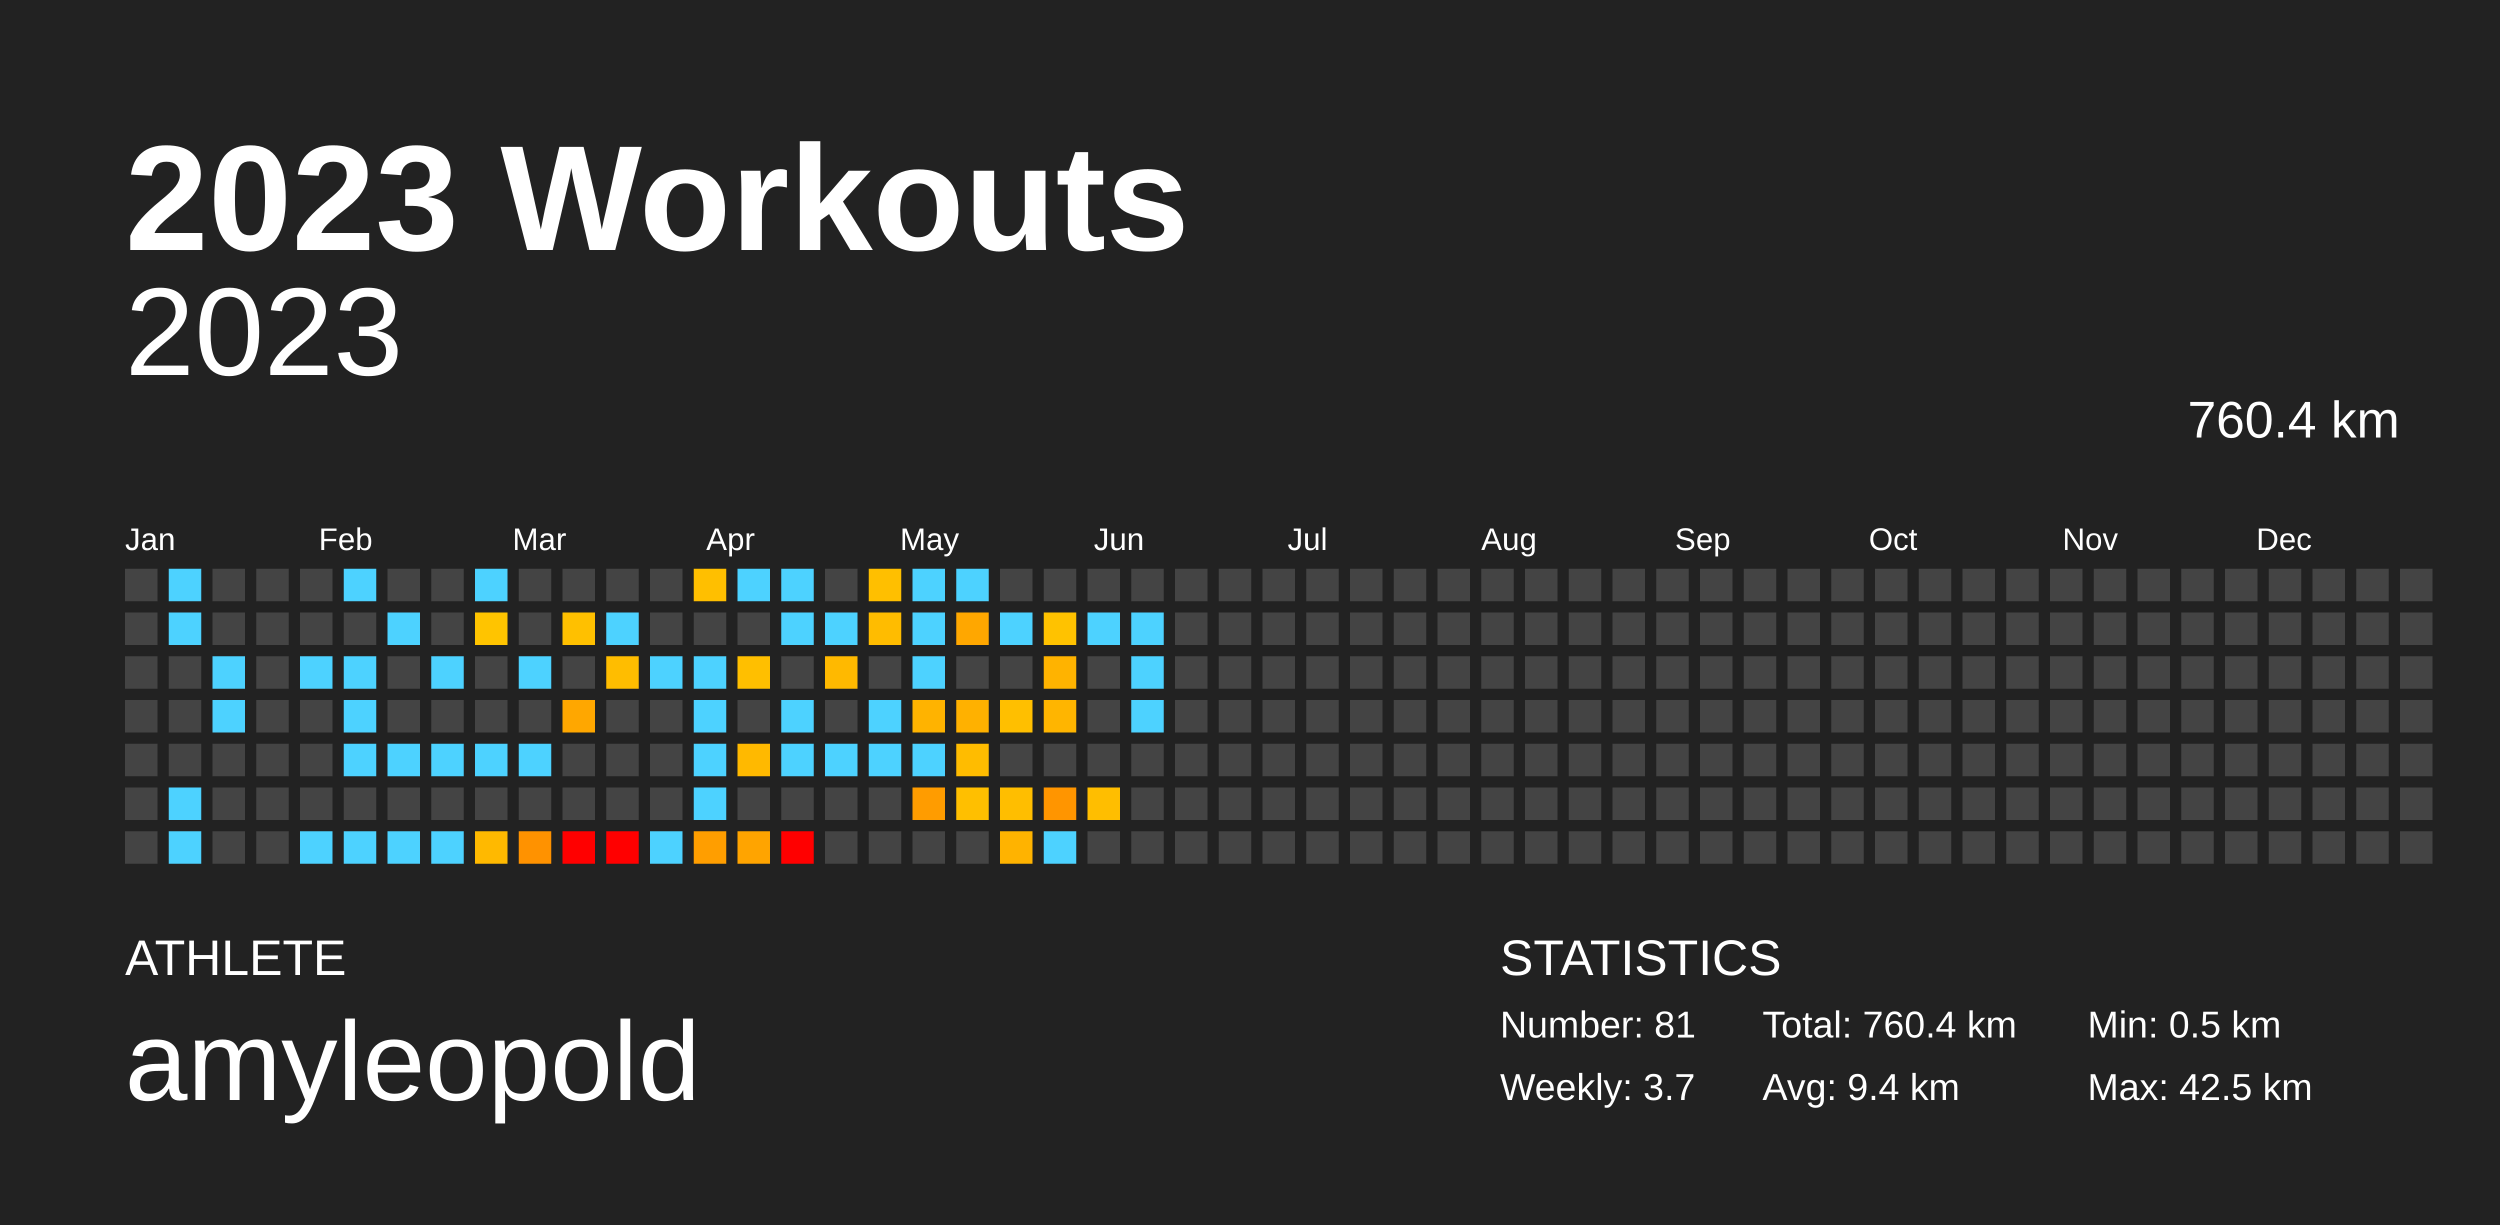
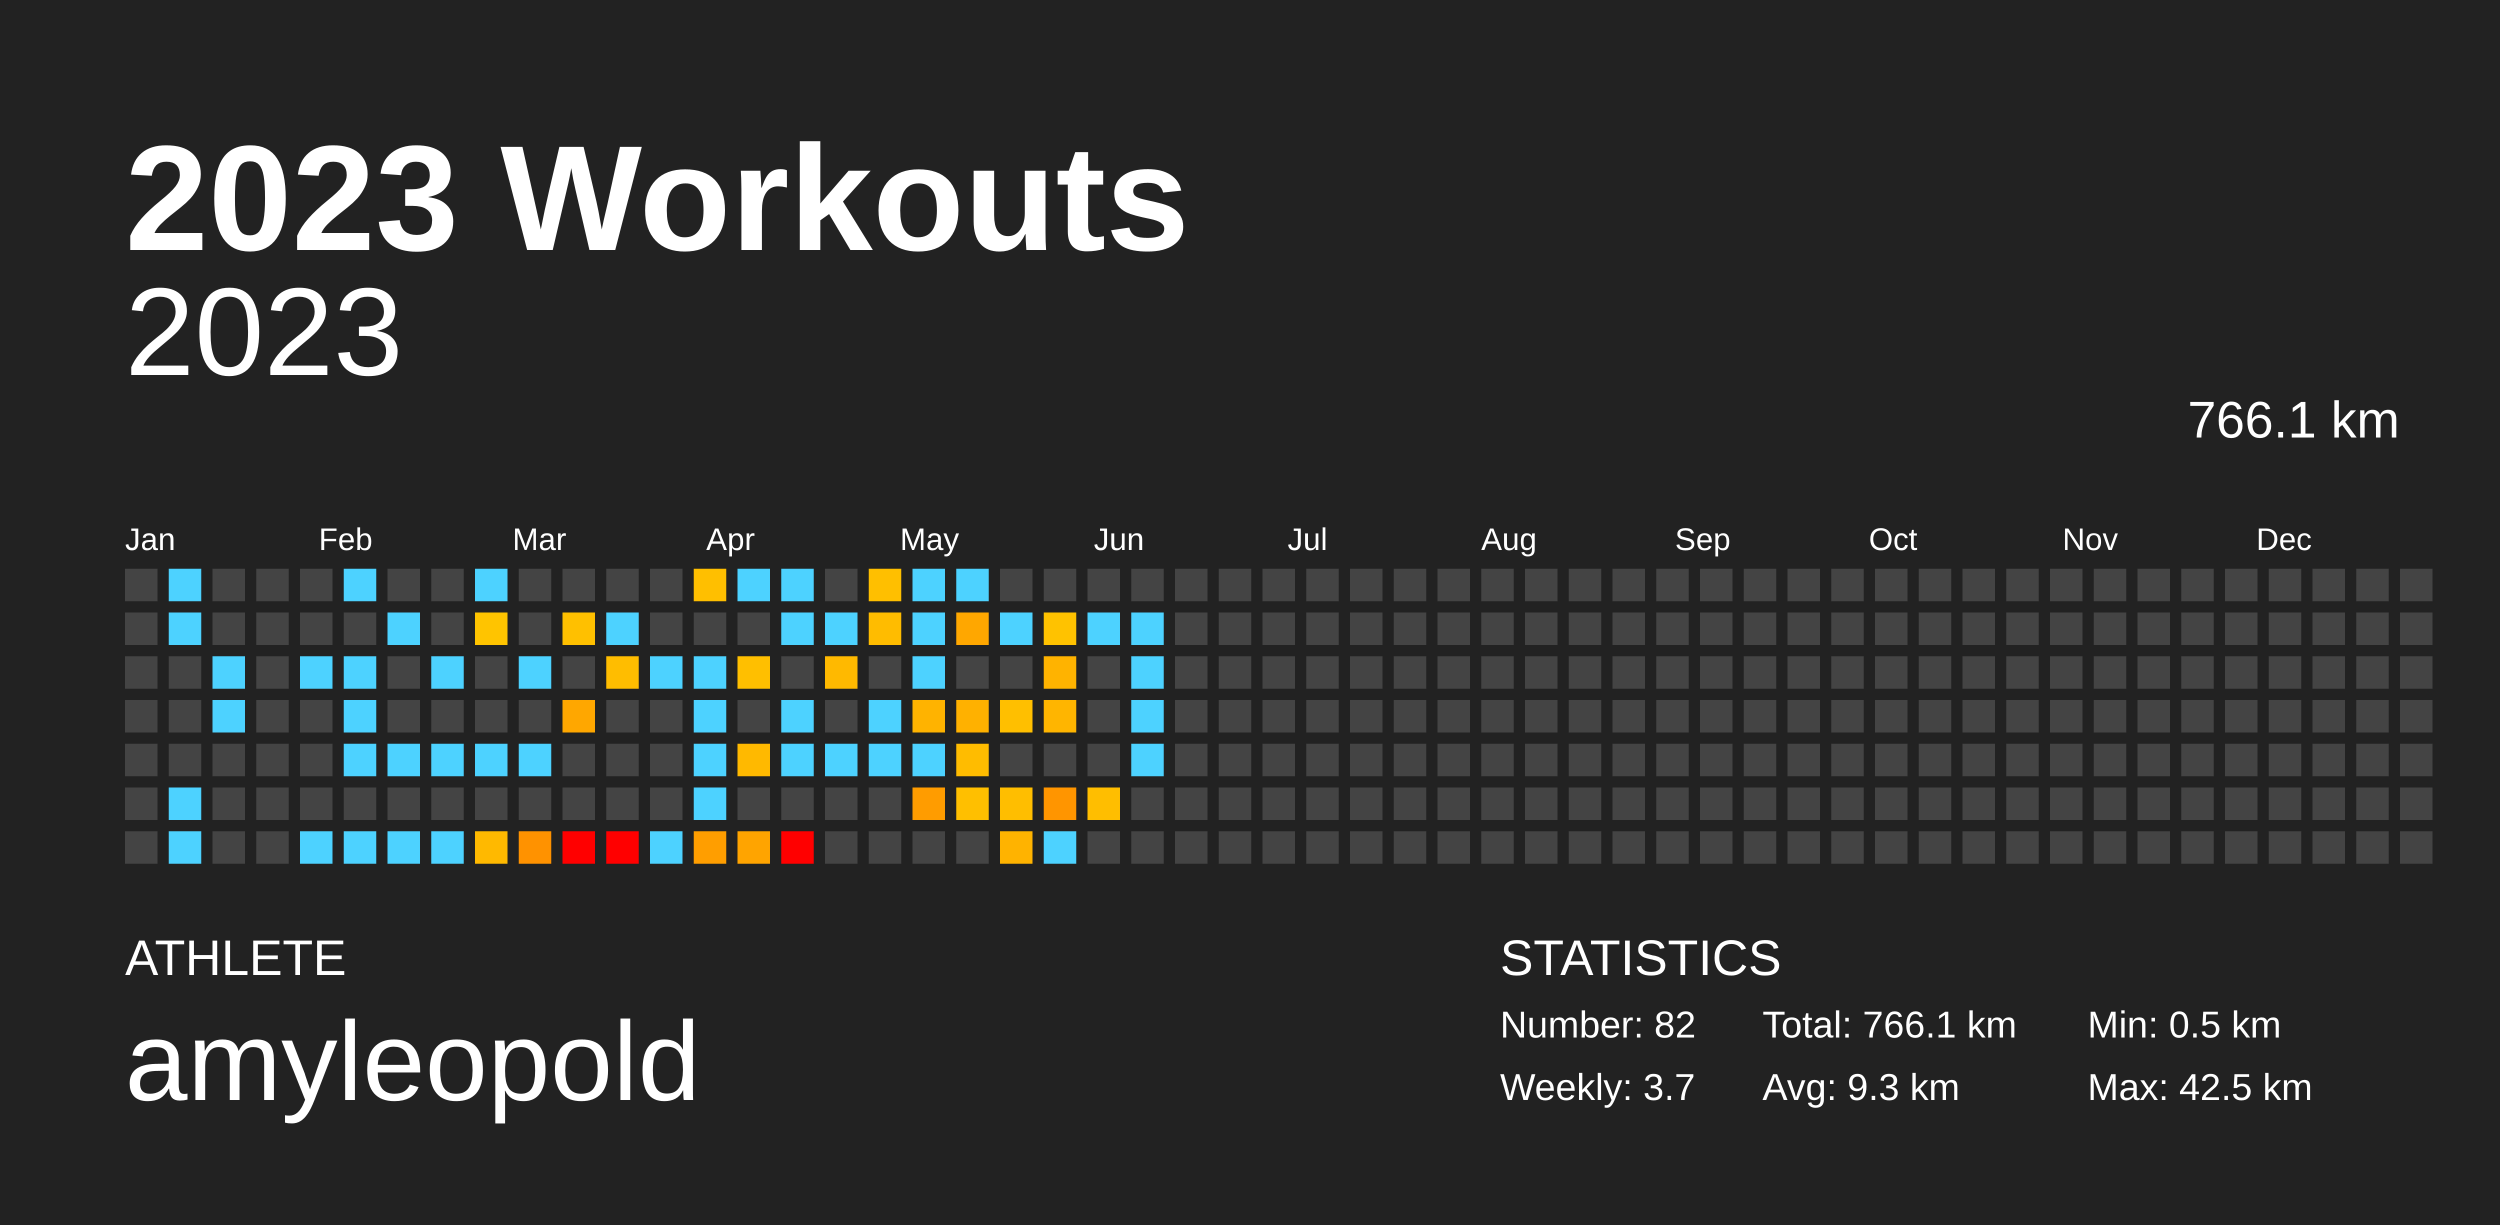
<svg xmlns="http://www.w3.org/2000/svg" baseProfile="full" height="98mm" version="1.1" viewBox="0,0,200,98" width="200mm">
  <defs />
  <rect fill="#222222" height="98" width="200" x="0" y="0" />
  <text fill="#FFFFFF" style="font-size:12px; font-family:Arial; font-weight:bold;" x="10" y="20">2023 Workouts</text>
  <text fill="#FFFFFF" style="font-size:4px; font-family:Arial" x="10" y="78">ATHLETE</text>
  <text fill="#FFFFFF" style="font-size:9px; font-family:Arial" x="10" y="88">amyleopold</text>
  <text fill="#FFFFFF" style="font-size:4px; font-family:Arial" x="120" y="78">STATISTICS</text>
-   <text fill="#FFFFFF" style="font-size:3px; font-family:Arial" x="120" y="83">Number: 81</text>
+   <text fill="#FFFFFF" style="font-size:3px; font-family:Arial" x="120" y="83">Number: 82</text>
  <text fill="#FFFFFF" style="font-size:3px; font-family:Arial" x="120" y="88">Weekly: 3.7</text>
-   <text fill="#FFFFFF" style="font-size:3px; font-family:Arial" x="141" y="83">Total: 760.4 km</text>
-   <text fill="#FFFFFF" style="font-size:3px; font-family:Arial" x="141" y="88">Avg: 9.4 km</text>
+   <text fill="#FFFFFF" style="font-size:3px; font-family:Arial" x="141" y="83">Total: 766.1 km</text>
+   <text fill="#FFFFFF" style="font-size:3px; font-family:Arial" x="141" y="88">Avg: 9.3 km</text>
  <text fill="#FFFFFF" style="font-size:3px; font-family:Arial" x="167" y="83">Min: 0.5 km</text>
  <text fill="#FFFFFF" style="font-size:3px; font-family:Arial" x="167" y="88">Max: 42.5 km</text>
  <text alignment-baseline="hanging" fill="#FFFFFF" style="font-size:10.0px; font-family:Arial;" x="10" y="30">2023</text>
-   <text alignment-baseline="hanging" fill="#FFFFFF" style="font-size:4.125px; font-family:Arial;" x="175" y="35">760.4 km</text>
+   <text alignment-baseline="hanging" fill="#FFFFFF" style="font-size:4.125px; font-family:Arial;" x="175" y="35">766.1 km</text>
  <text fill="#FFFFFF" style="font-size:2.5px; font-family:Arial" x="10.0" y="44">Jan</text>
  <text fill="#FFFFFF" style="font-size:2.5px; font-family:Arial" x="25.5" y="44">Feb</text>
  <text fill="#FFFFFF" style="font-size:2.5px; font-family:Arial" x="41.0" y="44">Mar</text>
  <text fill="#FFFFFF" style="font-size:2.5px; font-family:Arial" x="56.5" y="44">Apr</text>
  <text fill="#FFFFFF" style="font-size:2.5px; font-family:Arial" x="72.0" y="44">May</text>
  <text fill="#FFFFFF" style="font-size:2.5px; font-family:Arial" x="87.5" y="44">Jun</text>
  <text fill="#FFFFFF" style="font-size:2.5px; font-family:Arial" x="103.0" y="44">Jul</text>
  <text fill="#FFFFFF" style="font-size:2.5px; font-family:Arial" x="118.5" y="44">Aug</text>
  <text fill="#FFFFFF" style="font-size:2.5px; font-family:Arial" x="134.0" y="44">Sep</text>
  <text fill="#FFFFFF" style="font-size:2.5px; font-family:Arial" x="149.5" y="44">Oct</text>
  <text fill="#FFFFFF" style="font-size:2.5px; font-family:Arial" x="165.0" y="44">Nov</text>
  <text fill="#FFFFFF" style="font-size:2.5px; font-family:Arial" x="180.5" y="44">Dec</text>
  <rect fill="#444444" height="2.6" width="2.6" x="10.0" y="45.5" />
  <rect fill="#444444" height="2.6" width="2.6" x="10.0" y="49.0" />
  <rect fill="#444444" height="2.6" width="2.6" x="10.0" y="52.5" />
  <rect fill="#444444" height="2.6" width="2.6" x="10.0" y="56.0" />
  <rect fill="#444444" height="2.6" width="2.6" x="10.0" y="59.5" />
  <rect fill="#444444" height="2.6" width="2.6" x="10.0" y="63.0" />
  <rect fill="#444444" height="2.6" width="2.6" x="10.0" y="66.5" />
  <rect fill="#4dd2ff" height="2.6" width="2.6" x="13.5" y="45.5" />
  <rect fill="#4dd2ff" height="2.6" width="2.6" x="13.5" y="49.0" />
  <rect fill="#444444" height="2.6" width="2.6" x="13.5" y="52.5" />
  <rect fill="#444444" height="2.6" width="2.6" x="13.5" y="56.0" />
  <rect fill="#444444" height="2.6" width="2.6" x="13.5" y="59.5" />
  <rect fill="#4dd2ff" height="2.6" width="2.6" x="13.5" y="63.0" />
  <rect fill="#4dd2ff" height="2.6" width="2.6" x="13.5" y="66.5" />
  <rect fill="#444444" height="2.6" width="2.6" x="17.0" y="45.5" />
  <rect fill="#444444" height="2.6" width="2.6" x="17.0" y="49.0" />
  <rect fill="#4dd2ff" height="2.6" width="2.6" x="17.0" y="52.5" />
  <rect fill="#4dd2ff" height="2.6" width="2.6" x="17.0" y="56.0" />
  <rect fill="#444444" height="2.6" width="2.6" x="17.0" y="59.5" />
  <rect fill="#444444" height="2.6" width="2.6" x="17.0" y="63.0" />
  <rect fill="#444444" height="2.6" width="2.6" x="17.0" y="66.5" />
  <rect fill="#444444" height="2.6" width="2.6" x="20.5" y="45.5" />
  <rect fill="#444444" height="2.6" width="2.6" x="20.5" y="49.0" />
  <rect fill="#444444" height="2.6" width="2.6" x="20.5" y="52.5" />
  <rect fill="#444444" height="2.6" width="2.6" x="20.5" y="56.0" />
  <rect fill="#444444" height="2.6" width="2.6" x="20.5" y="59.5" />
  <rect fill="#444444" height="2.6" width="2.6" x="20.5" y="63.0" />
  <rect fill="#444444" height="2.6" width="2.6" x="20.5" y="66.5" />
  <rect fill="#444444" height="2.6" width="2.6" x="24.0" y="45.5" />
  <rect fill="#444444" height="2.6" width="2.6" x="24.0" y="49.0" />
  <rect fill="#4dd2ff" height="2.6" width="2.6" x="24.0" y="52.5" />
  <rect fill="#444444" height="2.6" width="2.6" x="24.0" y="56.0" />
  <rect fill="#444444" height="2.6" width="2.6" x="24.0" y="59.5" />
  <rect fill="#444444" height="2.6" width="2.6" x="24.0" y="63.0" />
  <rect fill="#4dd2ff" height="2.6" width="2.6" x="24.0" y="66.5" />
  <rect fill="#4dd2ff" height="2.6" width="2.6" x="27.5" y="45.5" />
  <rect fill="#444444" height="2.6" width="2.6" x="27.5" y="49.0" />
  <rect fill="#4dd2ff" height="2.6" width="2.6" x="27.5" y="52.5" />
  <rect fill="#4dd2ff" height="2.6" width="2.6" x="27.5" y="56.0" />
  <rect fill="#4dd2ff" height="2.6" width="2.6" x="27.5" y="59.5" />
  <rect fill="#444444" height="2.6" width="2.6" x="27.5" y="63.0" />
  <rect fill="#4dd2ff" height="2.6" width="2.6" x="27.5" y="66.5" />
  <rect fill="#444444" height="2.6" width="2.6" x="31.0" y="45.5" />
  <rect fill="#4dd2ff" height="2.6" width="2.6" x="31.0" y="49.0" />
  <rect fill="#444444" height="2.6" width="2.6" x="31.0" y="52.5" />
  <rect fill="#444444" height="2.6" width="2.6" x="31.0" y="56.0" />
  <rect fill="#4dd2ff" height="2.6" width="2.6" x="31.0" y="59.5" />
  <rect fill="#444444" height="2.6" width="2.6" x="31.0" y="63.0" />
  <rect fill="#4dd2ff" height="2.6" width="2.6" x="31.0" y="66.5" />
  <rect fill="#444444" height="2.6" width="2.6" x="34.5" y="45.5" />
  <rect fill="#444444" height="2.6" width="2.6" x="34.5" y="49.0" />
  <rect fill="#4dd2ff" height="2.6" width="2.6" x="34.5" y="52.5" />
  <rect fill="#444444" height="2.6" width="2.6" x="34.5" y="56.0" />
  <rect fill="#4dd2ff" height="2.6" width="2.6" x="34.5" y="59.5" />
  <rect fill="#444444" height="2.6" width="2.6" x="34.5" y="63.0" />
  <rect fill="#4dd2ff" height="2.6" width="2.6" x="34.5" y="66.5" />
  <rect fill="#4dd2ff" height="2.6" width="2.6" x="38.0" y="45.5" />
  <rect fill="#ffc400" height="2.6" width="2.6" x="38.0" y="49.0" />
  <rect fill="#444444" height="2.6" width="2.6" x="38.0" y="52.5" />
  <rect fill="#444444" height="2.6" width="2.6" x="38.0" y="56.0" />
  <rect fill="#4dd2ff" height="2.6" width="2.6" x="38.0" y="59.5" />
  <rect fill="#444444" height="2.6" width="2.6" x="38.0" y="63.0" />
  <rect fill="#ffb900" height="2.6" width="2.6" x="38.0" y="66.5" />
  <rect fill="#444444" height="2.6" width="2.6" x="41.5" y="45.5" />
  <rect fill="#444444" height="2.6" width="2.6" x="41.5" y="49.0" />
  <rect fill="#4dd2ff" height="2.6" width="2.6" x="41.5" y="52.5" />
  <rect fill="#444444" height="2.6" width="2.6" x="41.5" y="56.0" />
  <rect fill="#4dd2ff" height="2.6" width="2.6" x="41.5" y="59.5" />
  <rect fill="#444444" height="2.6" width="2.6" x="41.5" y="63.0" />
  <rect fill="#ff9200" height="2.6" width="2.6" x="41.5" y="66.5" />
  <rect fill="#444444" height="2.6" width="2.6" x="45.0" y="45.5" />
  <rect fill="#ffc000" height="2.6" width="2.6" x="45.0" y="49.0" />
  <rect fill="#444444" height="2.6" width="2.6" x="45.0" y="52.5" />
  <rect fill="#ffa700" height="2.6" width="2.6" x="45.0" y="56.0" />
  <rect fill="#444444" height="2.6" width="2.6" x="45.0" y="59.5" />
  <rect fill="#444444" height="2.6" width="2.6" x="45.0" y="63.0" />
  <rect fill="red" height="2.6" width="2.6" x="45.0" y="66.5" />
  <rect fill="#444444" height="2.6" width="2.6" x="48.5" y="45.5" />
  <rect fill="#4dd2ff" height="2.6" width="2.6" x="48.5" y="49.0" />
  <rect fill="#ffbd00" height="2.6" width="2.6" x="48.5" y="52.5" />
  <rect fill="#444444" height="2.6" width="2.6" x="48.5" y="56.0" />
  <rect fill="#444444" height="2.6" width="2.6" x="48.5" y="59.5" />
  <rect fill="#444444" height="2.6" width="2.6" x="48.5" y="63.0" />
  <rect fill="red" height="2.6" width="2.6" x="48.5" y="66.5" />
  <rect fill="#444444" height="2.6" width="2.6" x="52.0" y="45.5" />
  <rect fill="#444444" height="2.6" width="2.6" x="52.0" y="49.0" />
  <rect fill="#4dd2ff" height="2.6" width="2.6" x="52.0" y="52.5" />
  <rect fill="#444444" height="2.6" width="2.6" x="52.0" y="56.0" />
  <rect fill="#444444" height="2.6" width="2.6" x="52.0" y="59.5" />
  <rect fill="#444444" height="2.6" width="2.6" x="52.0" y="63.0" />
  <rect fill="#4dd2ff" height="2.6" width="2.6" x="52.0" y="66.5" />
  <rect fill="#ffbf00" height="2.6" width="2.6" x="55.5" y="45.5" />
  <rect fill="#444444" height="2.6" width="2.6" x="55.5" y="49.0" />
  <rect fill="#4dd2ff" height="2.6" width="2.6" x="55.5" y="52.5" />
  <rect fill="#4dd2ff" height="2.6" width="2.6" x="55.5" y="56.0" />
  <rect fill="#4dd2ff" height="2.6" width="2.6" x="55.5" y="59.5" />
  <rect fill="#4dd2ff" height="2.6" width="2.6" x="55.5" y="63.0" />
  <rect fill="#ff9e00" height="2.6" width="2.6" x="55.5" y="66.5" />
  <rect fill="#4dd2ff" height="2.6" width="2.6" x="59.0" y="45.5" />
  <rect fill="#444444" height="2.6" width="2.6" x="59.0" y="49.0" />
  <rect fill="#ffbf00" height="2.6" width="2.6" x="59.0" y="52.5" />
  <rect fill="#444444" height="2.6" width="2.6" x="59.0" y="56.0" />
  <rect fill="#ffb900" height="2.6" width="2.6" x="59.0" y="59.5" />
  <rect fill="#444444" height="2.6" width="2.6" x="59.0" y="63.0" />
  <rect fill="#ffa400" height="2.6" width="2.6" x="59.0" y="66.5" />
  <rect fill="#4dd2ff" height="2.6" width="2.6" x="62.5" y="45.5" />
  <rect fill="#4dd2ff" height="2.6" width="2.6" x="62.5" y="49.0" />
  <rect fill="#444444" height="2.6" width="2.6" x="62.5" y="52.5" />
  <rect fill="#4dd2ff" height="2.6" width="2.6" x="62.5" y="56.0" />
  <rect fill="#4dd2ff" height="2.6" width="2.6" x="62.5" y="59.5" />
  <rect fill="#444444" height="2.6" width="2.6" x="62.5" y="63.0" />
  <rect fill="red" height="2.6" width="2.6" x="62.5" y="66.5" />
  <rect fill="#444444" height="2.6" width="2.6" x="66.0" y="45.5" />
  <rect fill="#4dd2ff" height="2.6" width="2.6" x="66.0" y="49.0" />
  <rect fill="#ffb900" height="2.6" width="2.6" x="66.0" y="52.5" />
  <rect fill="#444444" height="2.6" width="2.6" x="66.0" y="56.0" />
  <rect fill="#4dd2ff" height="2.6" width="2.6" x="66.0" y="59.5" />
  <rect fill="#444444" height="2.6" width="2.6" x="66.0" y="63.0" />
  <rect fill="#444444" height="2.6" width="2.6" x="66.0" y="66.5" />
  <rect fill="#ffbf00" height="2.6" width="2.6" x="69.5" y="45.5" />
  <rect fill="#ffbc00" height="2.6" width="2.6" x="69.5" y="49.0" />
  <rect fill="#444444" height="2.6" width="2.6" x="69.5" y="52.5" />
  <rect fill="#4dd2ff" height="2.6" width="2.6" x="69.5" y="56.0" />
  <rect fill="#4dd2ff" height="2.6" width="2.6" x="69.5" y="59.5" />
  <rect fill="#444444" height="2.6" width="2.6" x="69.5" y="63.0" />
  <rect fill="#444444" height="2.6" width="2.6" x="69.5" y="66.5" />
  <rect fill="#4dd2ff" height="2.6" width="2.6" x="73.0" y="45.5" />
  <rect fill="#4dd2ff" height="2.6" width="2.6" x="73.0" y="49.0" />
  <rect fill="#4dd2ff" height="2.6" width="2.6" x="73.0" y="52.5" />
  <rect fill="#ffb300" height="2.6" width="2.6" x="73.0" y="56.0" />
  <rect fill="#4dd2ff" height="2.6" width="2.6" x="73.0" y="59.5" />
  <rect fill="#ff9c00" height="2.6" width="2.6" x="73.0" y="63.0" />
  <rect fill="#444444" height="2.6" width="2.6" x="73.0" y="66.5" />
  <rect fill="#4dd2ff" height="2.6" width="2.6" x="76.5" y="45.5" />
  <rect fill="#ffa700" height="2.6" width="2.6" x="76.5" y="49.0" />
  <rect fill="#444444" height="2.6" width="2.6" x="76.5" y="52.5" />
  <rect fill="#ffb100" height="2.6" width="2.6" x="76.5" y="56.0" />
  <rect fill="#ffbc00" height="2.6" width="2.6" x="76.5" y="59.5" />
  <rect fill="#ffbf00" height="2.6" width="2.6" x="76.5" y="63.0" />
  <rect fill="#444444" height="2.6" width="2.6" x="76.5" y="66.5" />
  <rect fill="#444444" height="2.6" width="2.6" x="80.0" y="45.5" />
  <rect fill="#4dd2ff" height="2.6" width="2.6" x="80.0" y="49.0" />
  <rect fill="#444444" height="2.6" width="2.6" x="80.0" y="52.5" />
  <rect fill="#ffbf00" height="2.6" width="2.6" x="80.0" y="56.0" />
  <rect fill="#444444" height="2.6" width="2.6" x="80.0" y="59.5" />
  <rect fill="#ffbe00" height="2.6" width="2.6" x="80.0" y="63.0" />
  <rect fill="#ffb300" height="2.6" width="2.6" x="80.0" y="66.5" />
  <rect fill="#444444" height="2.6" width="2.6" x="83.5" y="45.5" />
  <rect fill="#ffc200" height="2.6" width="2.6" x="83.5" y="49.0" />
  <rect fill="#ffb300" height="2.6" width="2.6" x="83.5" y="52.5" />
  <rect fill="#ffb500" height="2.6" width="2.6" x="83.5" y="56.0" />
  <rect fill="#444444" height="2.6" width="2.6" x="83.5" y="59.5" />
  <rect fill="#ff9500" height="2.6" width="2.6" x="83.5" y="63.0" />
  <rect fill="#4dd2ff" height="2.6" width="2.6" x="83.5" y="66.5" />
  <rect fill="#444444" height="2.6" width="2.6" x="87.0" y="45.5" />
  <rect fill="#4dd2ff" height="2.6" width="2.6" x="87.0" y="49.0" />
  <rect fill="#444444" height="2.6" width="2.6" x="87.0" y="52.5" />
  <rect fill="#444444" height="2.6" width="2.6" x="87.0" y="56.0" />
  <rect fill="#444444" height="2.6" width="2.6" x="87.0" y="59.5" />
  <rect fill="#ffbe00" height="2.6" width="2.6" x="87.0" y="63.0" />
  <rect fill="#444444" height="2.6" width="2.6" x="87.0" y="66.5" />
  <rect fill="#444444" height="2.6" width="2.6" x="90.5" y="45.5" />
  <rect fill="#4dd2ff" height="2.6" width="2.6" x="90.5" y="49.0" />
  <rect fill="#4dd2ff" height="2.6" width="2.6" x="90.5" y="52.5" />
  <rect fill="#4dd2ff" height="2.6" width="2.6" x="90.5" y="56.0" />
-   <rect fill="#444444" height="2.6" width="2.6" x="90.5" y="59.5" />
+   <rect fill="#4dd2ff" height="2.6" width="2.6" x="90.5" y="59.5" />
  <rect fill="#444444" height="2.6" width="2.6" x="90.5" y="63.0" />
  <rect fill="#444444" height="2.6" width="2.6" x="90.5" y="66.5" />
  <rect fill="#444444" height="2.6" width="2.6" x="94.0" y="45.5" />
  <rect fill="#444444" height="2.6" width="2.6" x="94.0" y="49.0" />
  <rect fill="#444444" height="2.6" width="2.6" x="94.0" y="52.5" />
  <rect fill="#444444" height="2.6" width="2.6" x="94.0" y="56.0" />
  <rect fill="#444444" height="2.6" width="2.6" x="94.0" y="59.5" />
  <rect fill="#444444" height="2.6" width="2.6" x="94.0" y="63.0" />
  <rect fill="#444444" height="2.6" width="2.6" x="94.0" y="66.5" />
  <rect fill="#444444" height="2.6" width="2.6" x="97.5" y="45.5" />
  <rect fill="#444444" height="2.6" width="2.6" x="97.5" y="49.0" />
  <rect fill="#444444" height="2.6" width="2.6" x="97.5" y="52.5" />
  <rect fill="#444444" height="2.6" width="2.6" x="97.5" y="56.0" />
  <rect fill="#444444" height="2.6" width="2.6" x="97.5" y="59.5" />
  <rect fill="#444444" height="2.6" width="2.6" x="97.5" y="63.0" />
  <rect fill="#444444" height="2.6" width="2.6" x="97.5" y="66.5" />
  <rect fill="#444444" height="2.6" width="2.6" x="101.0" y="45.5" />
  <rect fill="#444444" height="2.6" width="2.6" x="101.0" y="49.0" />
  <rect fill="#444444" height="2.6" width="2.6" x="101.0" y="52.5" />
  <rect fill="#444444" height="2.6" width="2.6" x="101.0" y="56.0" />
  <rect fill="#444444" height="2.6" width="2.6" x="101.0" y="59.5" />
  <rect fill="#444444" height="2.6" width="2.6" x="101.0" y="63.0" />
  <rect fill="#444444" height="2.6" width="2.6" x="101.0" y="66.5" />
  <rect fill="#444444" height="2.6" width="2.6" x="104.5" y="45.5" />
  <rect fill="#444444" height="2.6" width="2.6" x="104.5" y="49.0" />
  <rect fill="#444444" height="2.6" width="2.6" x="104.5" y="52.5" />
  <rect fill="#444444" height="2.6" width="2.6" x="104.5" y="56.0" />
  <rect fill="#444444" height="2.6" width="2.6" x="104.5" y="59.5" />
  <rect fill="#444444" height="2.6" width="2.6" x="104.5" y="63.0" />
  <rect fill="#444444" height="2.6" width="2.6" x="104.5" y="66.5" />
  <rect fill="#444444" height="2.6" width="2.6" x="108.0" y="45.5" />
  <rect fill="#444444" height="2.6" width="2.6" x="108.0" y="49.0" />
  <rect fill="#444444" height="2.6" width="2.6" x="108.0" y="52.5" />
  <rect fill="#444444" height="2.6" width="2.6" x="108.0" y="56.0" />
  <rect fill="#444444" height="2.6" width="2.6" x="108.0" y="59.5" />
  <rect fill="#444444" height="2.6" width="2.6" x="108.0" y="63.0" />
  <rect fill="#444444" height="2.6" width="2.6" x="108.0" y="66.5" />
  <rect fill="#444444" height="2.6" width="2.6" x="111.5" y="45.5" />
  <rect fill="#444444" height="2.6" width="2.6" x="111.5" y="49.0" />
  <rect fill="#444444" height="2.6" width="2.6" x="111.5" y="52.5" />
  <rect fill="#444444" height="2.6" width="2.6" x="111.5" y="56.0" />
  <rect fill="#444444" height="2.6" width="2.6" x="111.5" y="59.5" />
  <rect fill="#444444" height="2.6" width="2.6" x="111.5" y="63.0" />
  <rect fill="#444444" height="2.6" width="2.6" x="111.5" y="66.5" />
  <rect fill="#444444" height="2.6" width="2.6" x="115.0" y="45.5" />
  <rect fill="#444444" height="2.6" width="2.6" x="115.0" y="49.0" />
  <rect fill="#444444" height="2.6" width="2.6" x="115.0" y="52.5" />
  <rect fill="#444444" height="2.6" width="2.6" x="115.0" y="56.0" />
  <rect fill="#444444" height="2.6" width="2.6" x="115.0" y="59.5" />
  <rect fill="#444444" height="2.6" width="2.6" x="115.0" y="63.0" />
  <rect fill="#444444" height="2.6" width="2.6" x="115.0" y="66.5" />
  <rect fill="#444444" height="2.6" width="2.6" x="118.5" y="45.5" />
  <rect fill="#444444" height="2.6" width="2.6" x="118.5" y="49.0" />
  <rect fill="#444444" height="2.6" width="2.6" x="118.5" y="52.5" />
  <rect fill="#444444" height="2.6" width="2.6" x="118.5" y="56.0" />
  <rect fill="#444444" height="2.6" width="2.6" x="118.5" y="59.5" />
  <rect fill="#444444" height="2.6" width="2.6" x="118.5" y="63.0" />
  <rect fill="#444444" height="2.6" width="2.6" x="118.5" y="66.5" />
  <rect fill="#444444" height="2.6" width="2.6" x="122.0" y="45.5" />
  <rect fill="#444444" height="2.6" width="2.6" x="122.0" y="49.0" />
  <rect fill="#444444" height="2.6" width="2.6" x="122.0" y="52.5" />
  <rect fill="#444444" height="2.6" width="2.6" x="122.0" y="56.0" />
  <rect fill="#444444" height="2.6" width="2.6" x="122.0" y="59.5" />
  <rect fill="#444444" height="2.6" width="2.6" x="122.0" y="63.0" />
  <rect fill="#444444" height="2.6" width="2.6" x="122.0" y="66.5" />
  <rect fill="#444444" height="2.6" width="2.6" x="125.5" y="45.5" />
  <rect fill="#444444" height="2.6" width="2.6" x="125.5" y="49.0" />
  <rect fill="#444444" height="2.6" width="2.6" x="125.5" y="52.5" />
  <rect fill="#444444" height="2.6" width="2.6" x="125.5" y="56.0" />
  <rect fill="#444444" height="2.6" width="2.6" x="125.5" y="59.5" />
  <rect fill="#444444" height="2.6" width="2.6" x="125.5" y="63.0" />
  <rect fill="#444444" height="2.6" width="2.6" x="125.5" y="66.5" />
  <rect fill="#444444" height="2.6" width="2.6" x="129.0" y="45.5" />
  <rect fill="#444444" height="2.6" width="2.6" x="129.0" y="49.0" />
  <rect fill="#444444" height="2.6" width="2.6" x="129.0" y="52.5" />
  <rect fill="#444444" height="2.6" width="2.6" x="129.0" y="56.0" />
  <rect fill="#444444" height="2.6" width="2.6" x="129.0" y="59.5" />
  <rect fill="#444444" height="2.6" width="2.6" x="129.0" y="63.0" />
  <rect fill="#444444" height="2.6" width="2.6" x="129.0" y="66.5" />
  <rect fill="#444444" height="2.6" width="2.6" x="132.5" y="45.5" />
  <rect fill="#444444" height="2.6" width="2.6" x="132.5" y="49.0" />
  <rect fill="#444444" height="2.6" width="2.6" x="132.5" y="52.5" />
  <rect fill="#444444" height="2.6" width="2.6" x="132.5" y="56.0" />
  <rect fill="#444444" height="2.6" width="2.6" x="132.5" y="59.5" />
  <rect fill="#444444" height="2.6" width="2.6" x="132.5" y="63.0" />
  <rect fill="#444444" height="2.6" width="2.6" x="132.5" y="66.5" />
  <rect fill="#444444" height="2.6" width="2.6" x="136.0" y="45.5" />
  <rect fill="#444444" height="2.6" width="2.6" x="136.0" y="49.0" />
  <rect fill="#444444" height="2.6" width="2.6" x="136.0" y="52.5" />
  <rect fill="#444444" height="2.6" width="2.6" x="136.0" y="56.0" />
  <rect fill="#444444" height="2.6" width="2.6" x="136.0" y="59.5" />
  <rect fill="#444444" height="2.6" width="2.6" x="136.0" y="63.0" />
  <rect fill="#444444" height="2.6" width="2.6" x="136.0" y="66.5" />
  <rect fill="#444444" height="2.6" width="2.6" x="139.5" y="45.5" />
  <rect fill="#444444" height="2.6" width="2.6" x="139.5" y="49.0" />
  <rect fill="#444444" height="2.6" width="2.6" x="139.5" y="52.5" />
  <rect fill="#444444" height="2.6" width="2.6" x="139.5" y="56.0" />
  <rect fill="#444444" height="2.6" width="2.6" x="139.5" y="59.5" />
  <rect fill="#444444" height="2.6" width="2.6" x="139.5" y="63.0" />
  <rect fill="#444444" height="2.6" width="2.6" x="139.5" y="66.5" />
  <rect fill="#444444" height="2.6" width="2.6" x="143.0" y="45.5" />
  <rect fill="#444444" height="2.6" width="2.6" x="143.0" y="49.0" />
  <rect fill="#444444" height="2.6" width="2.6" x="143.0" y="52.5" />
  <rect fill="#444444" height="2.6" width="2.6" x="143.0" y="56.0" />
  <rect fill="#444444" height="2.6" width="2.6" x="143.0" y="59.5" />
  <rect fill="#444444" height="2.6" width="2.6" x="143.0" y="63.0" />
  <rect fill="#444444" height="2.6" width="2.6" x="143.0" y="66.5" />
  <rect fill="#444444" height="2.6" width="2.6" x="146.5" y="45.5" />
  <rect fill="#444444" height="2.6" width="2.6" x="146.5" y="49.0" />
  <rect fill="#444444" height="2.6" width="2.6" x="146.5" y="52.5" />
  <rect fill="#444444" height="2.6" width="2.6" x="146.5" y="56.0" />
  <rect fill="#444444" height="2.6" width="2.6" x="146.5" y="59.5" />
  <rect fill="#444444" height="2.6" width="2.6" x="146.5" y="63.0" />
  <rect fill="#444444" height="2.6" width="2.6" x="146.5" y="66.5" />
  <rect fill="#444444" height="2.6" width="2.6" x="150.0" y="45.5" />
  <rect fill="#444444" height="2.6" width="2.6" x="150.0" y="49.0" />
  <rect fill="#444444" height="2.6" width="2.6" x="150.0" y="52.5" />
  <rect fill="#444444" height="2.6" width="2.6" x="150.0" y="56.0" />
  <rect fill="#444444" height="2.6" width="2.6" x="150.0" y="59.5" />
  <rect fill="#444444" height="2.6" width="2.6" x="150.0" y="63.0" />
  <rect fill="#444444" height="2.6" width="2.6" x="150.0" y="66.5" />
  <rect fill="#444444" height="2.6" width="2.6" x="153.5" y="45.5" />
  <rect fill="#444444" height="2.6" width="2.6" x="153.5" y="49.0" />
  <rect fill="#444444" height="2.6" width="2.6" x="153.5" y="52.5" />
  <rect fill="#444444" height="2.6" width="2.6" x="153.5" y="56.0" />
  <rect fill="#444444" height="2.6" width="2.6" x="153.5" y="59.5" />
  <rect fill="#444444" height="2.6" width="2.6" x="153.5" y="63.0" />
  <rect fill="#444444" height="2.6" width="2.6" x="153.5" y="66.5" />
  <rect fill="#444444" height="2.6" width="2.6" x="157.0" y="45.5" />
  <rect fill="#444444" height="2.6" width="2.6" x="157.0" y="49.0" />
  <rect fill="#444444" height="2.6" width="2.6" x="157.0" y="52.5" />
  <rect fill="#444444" height="2.6" width="2.6" x="157.0" y="56.0" />
  <rect fill="#444444" height="2.6" width="2.6" x="157.0" y="59.5" />
  <rect fill="#444444" height="2.6" width="2.6" x="157.0" y="63.0" />
  <rect fill="#444444" height="2.6" width="2.6" x="157.0" y="66.5" />
  <rect fill="#444444" height="2.6" width="2.6" x="160.5" y="45.5" />
  <rect fill="#444444" height="2.6" width="2.6" x="160.5" y="49.0" />
  <rect fill="#444444" height="2.6" width="2.6" x="160.5" y="52.5" />
  <rect fill="#444444" height="2.6" width="2.6" x="160.5" y="56.0" />
  <rect fill="#444444" height="2.6" width="2.6" x="160.5" y="59.5" />
  <rect fill="#444444" height="2.6" width="2.6" x="160.5" y="63.0" />
  <rect fill="#444444" height="2.6" width="2.6" x="160.5" y="66.5" />
  <rect fill="#444444" height="2.6" width="2.6" x="164.0" y="45.5" />
  <rect fill="#444444" height="2.6" width="2.6" x="164.0" y="49.0" />
  <rect fill="#444444" height="2.6" width="2.6" x="164.0" y="52.5" />
  <rect fill="#444444" height="2.6" width="2.6" x="164.0" y="56.0" />
  <rect fill="#444444" height="2.6" width="2.6" x="164.0" y="59.5" />
  <rect fill="#444444" height="2.6" width="2.6" x="164.0" y="63.0" />
  <rect fill="#444444" height="2.6" width="2.6" x="164.0" y="66.5" />
  <rect fill="#444444" height="2.6" width="2.6" x="167.5" y="45.5" />
  <rect fill="#444444" height="2.6" width="2.6" x="167.5" y="49.0" />
  <rect fill="#444444" height="2.6" width="2.6" x="167.5" y="52.5" />
  <rect fill="#444444" height="2.6" width="2.6" x="167.5" y="56.0" />
  <rect fill="#444444" height="2.6" width="2.6" x="167.5" y="59.5" />
  <rect fill="#444444" height="2.6" width="2.6" x="167.5" y="63.0" />
  <rect fill="#444444" height="2.6" width="2.6" x="167.5" y="66.5" />
  <rect fill="#444444" height="2.6" width="2.6" x="171.0" y="45.5" />
  <rect fill="#444444" height="2.6" width="2.6" x="171.0" y="49.0" />
  <rect fill="#444444" height="2.6" width="2.6" x="171.0" y="52.5" />
  <rect fill="#444444" height="2.6" width="2.6" x="171.0" y="56.0" />
  <rect fill="#444444" height="2.6" width="2.6" x="171.0" y="59.5" />
  <rect fill="#444444" height="2.6" width="2.6" x="171.0" y="63.0" />
  <rect fill="#444444" height="2.6" width="2.6" x="171.0" y="66.5" />
  <rect fill="#444444" height="2.6" width="2.6" x="174.5" y="45.5" />
  <rect fill="#444444" height="2.6" width="2.6" x="174.5" y="49.0" />
  <rect fill="#444444" height="2.6" width="2.6" x="174.5" y="52.5" />
  <rect fill="#444444" height="2.6" width="2.6" x="174.5" y="56.0" />
  <rect fill="#444444" height="2.6" width="2.6" x="174.5" y="59.5" />
  <rect fill="#444444" height="2.6" width="2.6" x="174.5" y="63.0" />
  <rect fill="#444444" height="2.6" width="2.6" x="174.5" y="66.5" />
  <rect fill="#444444" height="2.6" width="2.6" x="178.0" y="45.5" />
  <rect fill="#444444" height="2.6" width="2.6" x="178.0" y="49.0" />
  <rect fill="#444444" height="2.6" width="2.6" x="178.0" y="52.5" />
  <rect fill="#444444" height="2.6" width="2.6" x="178.0" y="56.0" />
  <rect fill="#444444" height="2.6" width="2.6" x="178.0" y="59.5" />
  <rect fill="#444444" height="2.6" width="2.6" x="178.0" y="63.0" />
  <rect fill="#444444" height="2.6" width="2.6" x="178.0" y="66.5" />
  <rect fill="#444444" height="2.6" width="2.6" x="181.5" y="45.5" />
  <rect fill="#444444" height="2.6" width="2.6" x="181.5" y="49.0" />
  <rect fill="#444444" height="2.6" width="2.6" x="181.5" y="52.5" />
  <rect fill="#444444" height="2.6" width="2.6" x="181.5" y="56.0" />
  <rect fill="#444444" height="2.6" width="2.6" x="181.5" y="59.5" />
  <rect fill="#444444" height="2.6" width="2.6" x="181.5" y="63.0" />
  <rect fill="#444444" height="2.6" width="2.6" x="181.5" y="66.5" />
  <rect fill="#444444" height="2.6" width="2.6" x="185.0" y="45.5" />
  <rect fill="#444444" height="2.6" width="2.6" x="185.0" y="49.0" />
  <rect fill="#444444" height="2.6" width="2.6" x="185.0" y="52.5" />
  <rect fill="#444444" height="2.6" width="2.6" x="185.0" y="56.0" />
  <rect fill="#444444" height="2.6" width="2.6" x="185.0" y="59.5" />
  <rect fill="#444444" height="2.6" width="2.6" x="185.0" y="63.0" />
  <rect fill="#444444" height="2.6" width="2.6" x="185.0" y="66.5" />
  <rect fill="#444444" height="2.6" width="2.6" x="188.5" y="45.5" />
  <rect fill="#444444" height="2.6" width="2.6" x="188.5" y="49.0" />
  <rect fill="#444444" height="2.6" width="2.6" x="188.5" y="52.5" />
  <rect fill="#444444" height="2.6" width="2.6" x="188.5" y="56.0" />
  <rect fill="#444444" height="2.6" width="2.6" x="188.5" y="59.5" />
  <rect fill="#444444" height="2.6" width="2.6" x="188.5" y="63.0" />
  <rect fill="#444444" height="2.6" width="2.6" x="188.5" y="66.5" />
  <rect fill="#444444" height="2.6" width="2.6" x="192.0" y="45.5" />
  <rect fill="#444444" height="2.6" width="2.6" x="192.0" y="49.0" />
  <rect fill="#444444" height="2.6" width="2.6" x="192.0" y="52.5" />
  <rect fill="#444444" height="2.6" width="2.6" x="192.0" y="56.0" />
  <rect fill="#444444" height="2.6" width="2.6" x="192.0" y="59.5" />
  <rect fill="#444444" height="2.6" width="2.6" x="192.0" y="63.0" />
  <rect fill="#444444" height="2.6" width="2.6" x="192.0" y="66.5" />
</svg>
